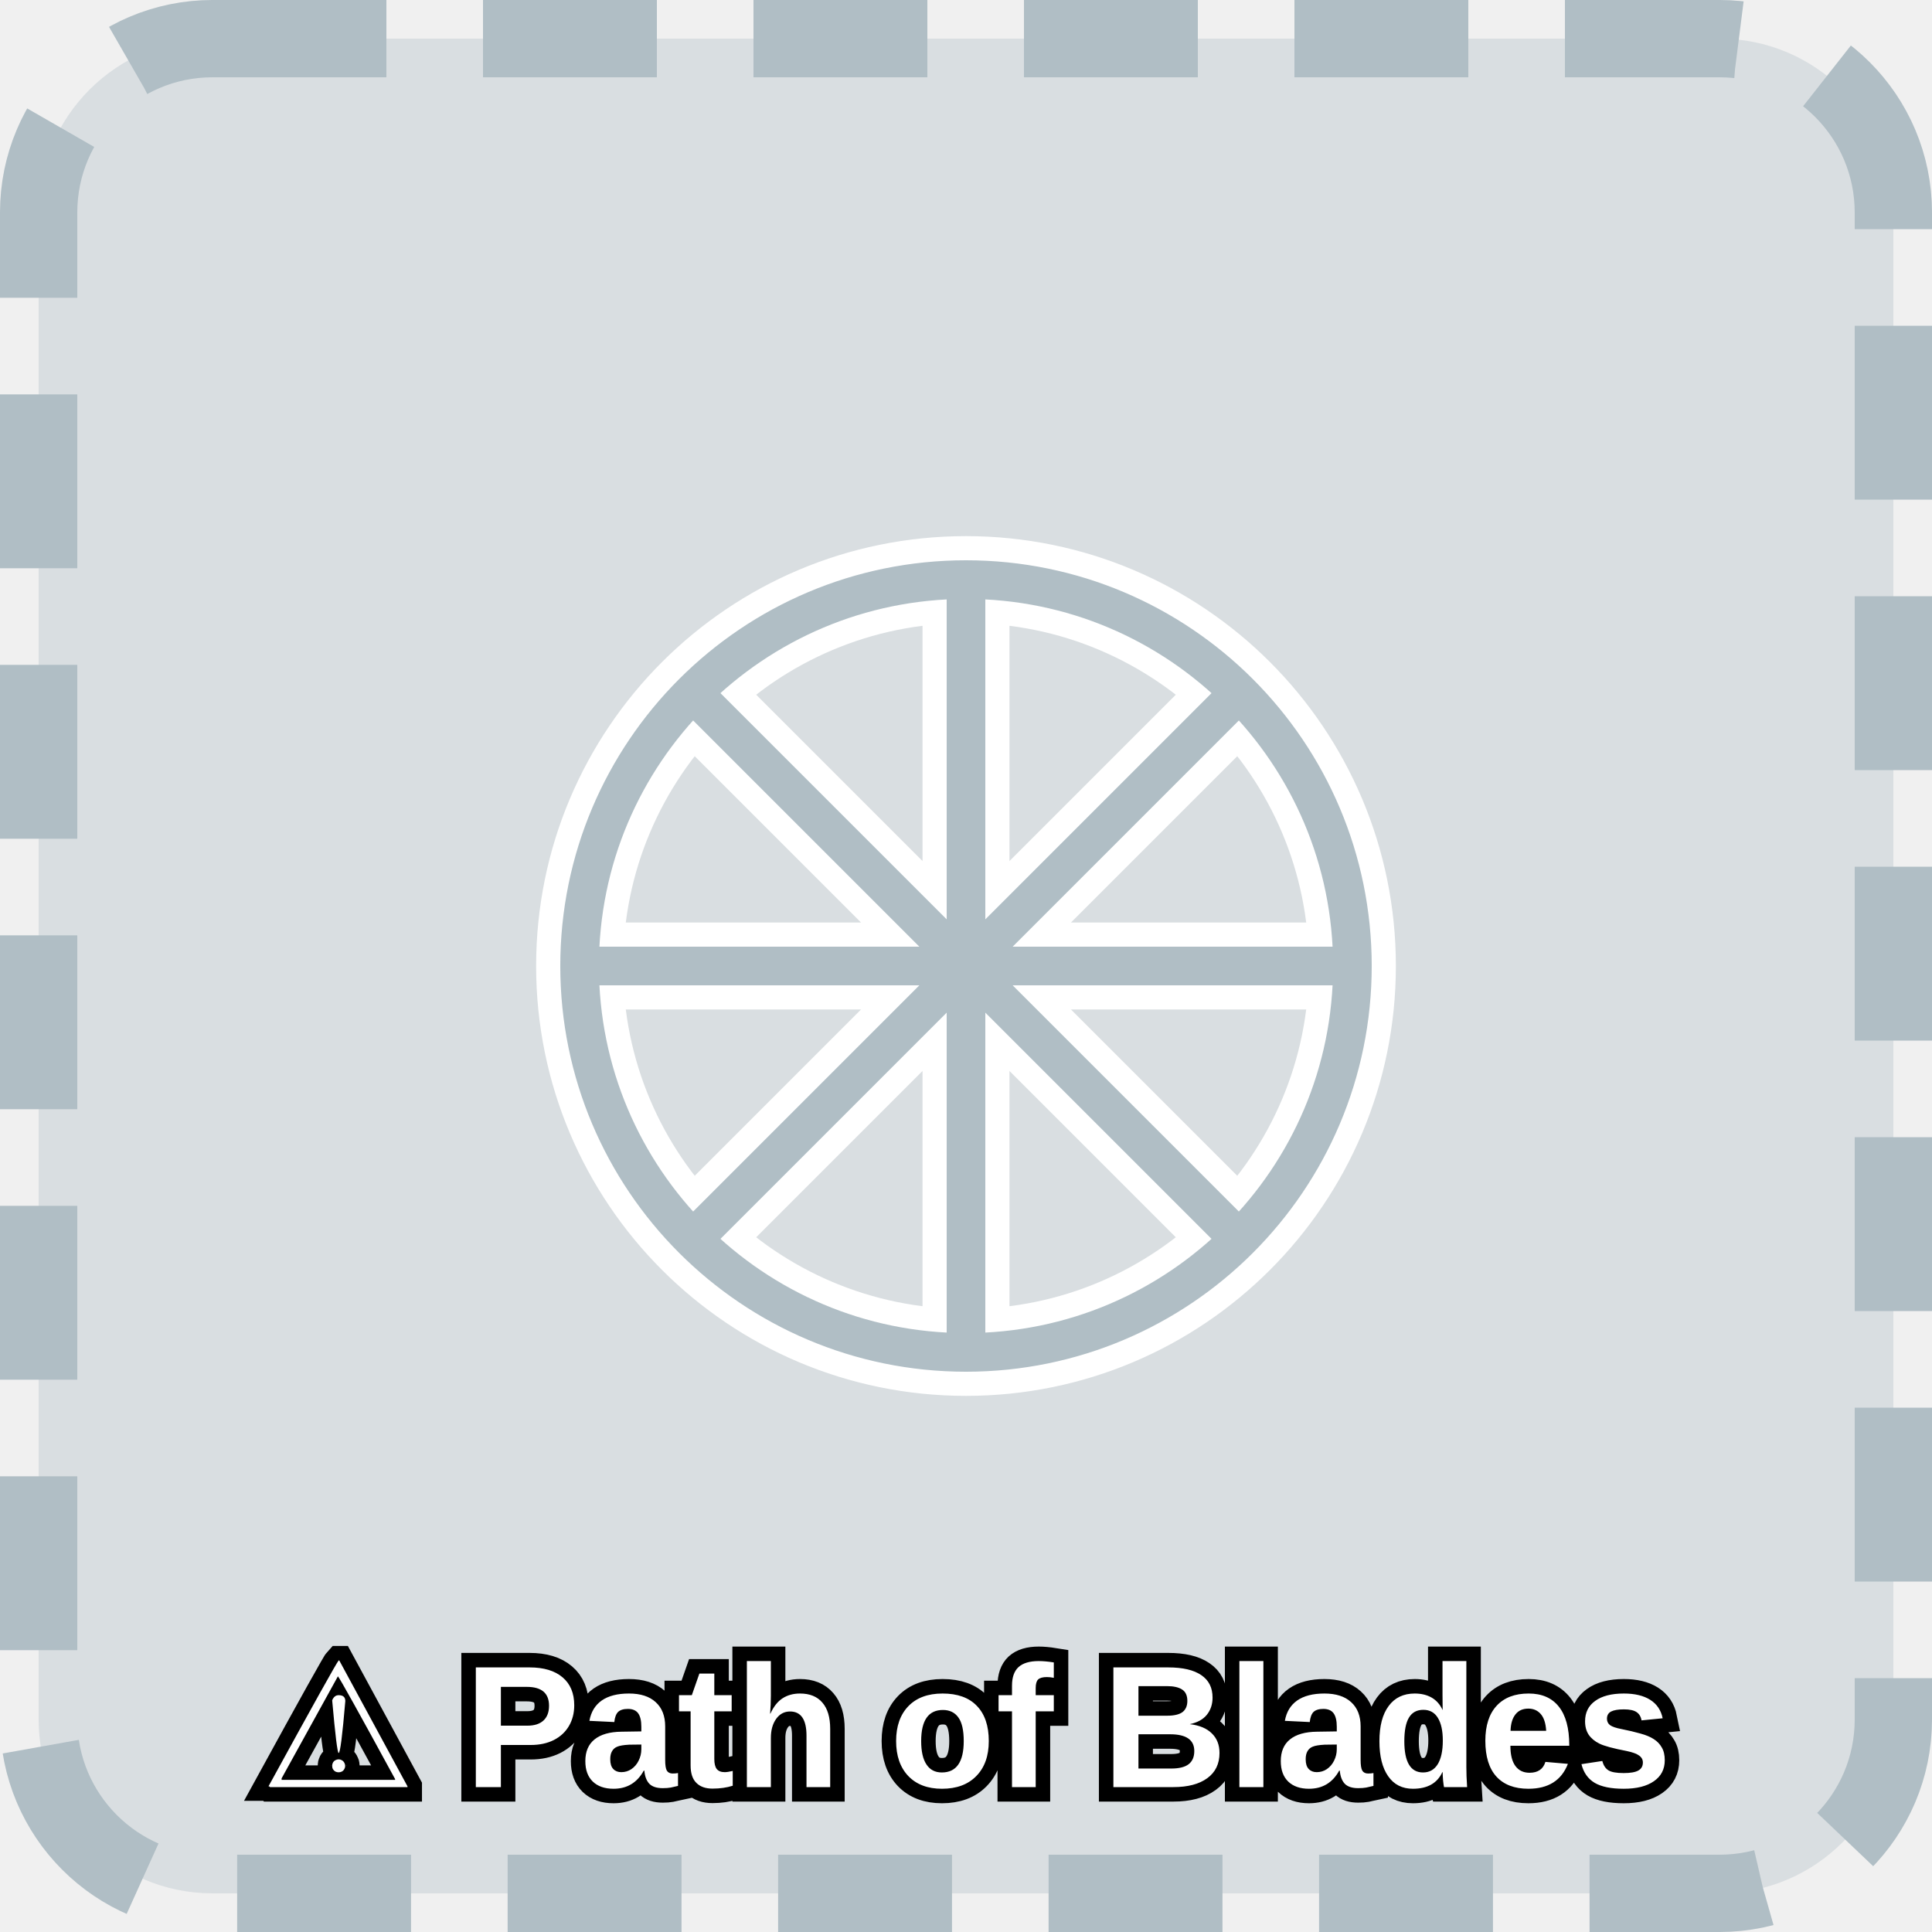
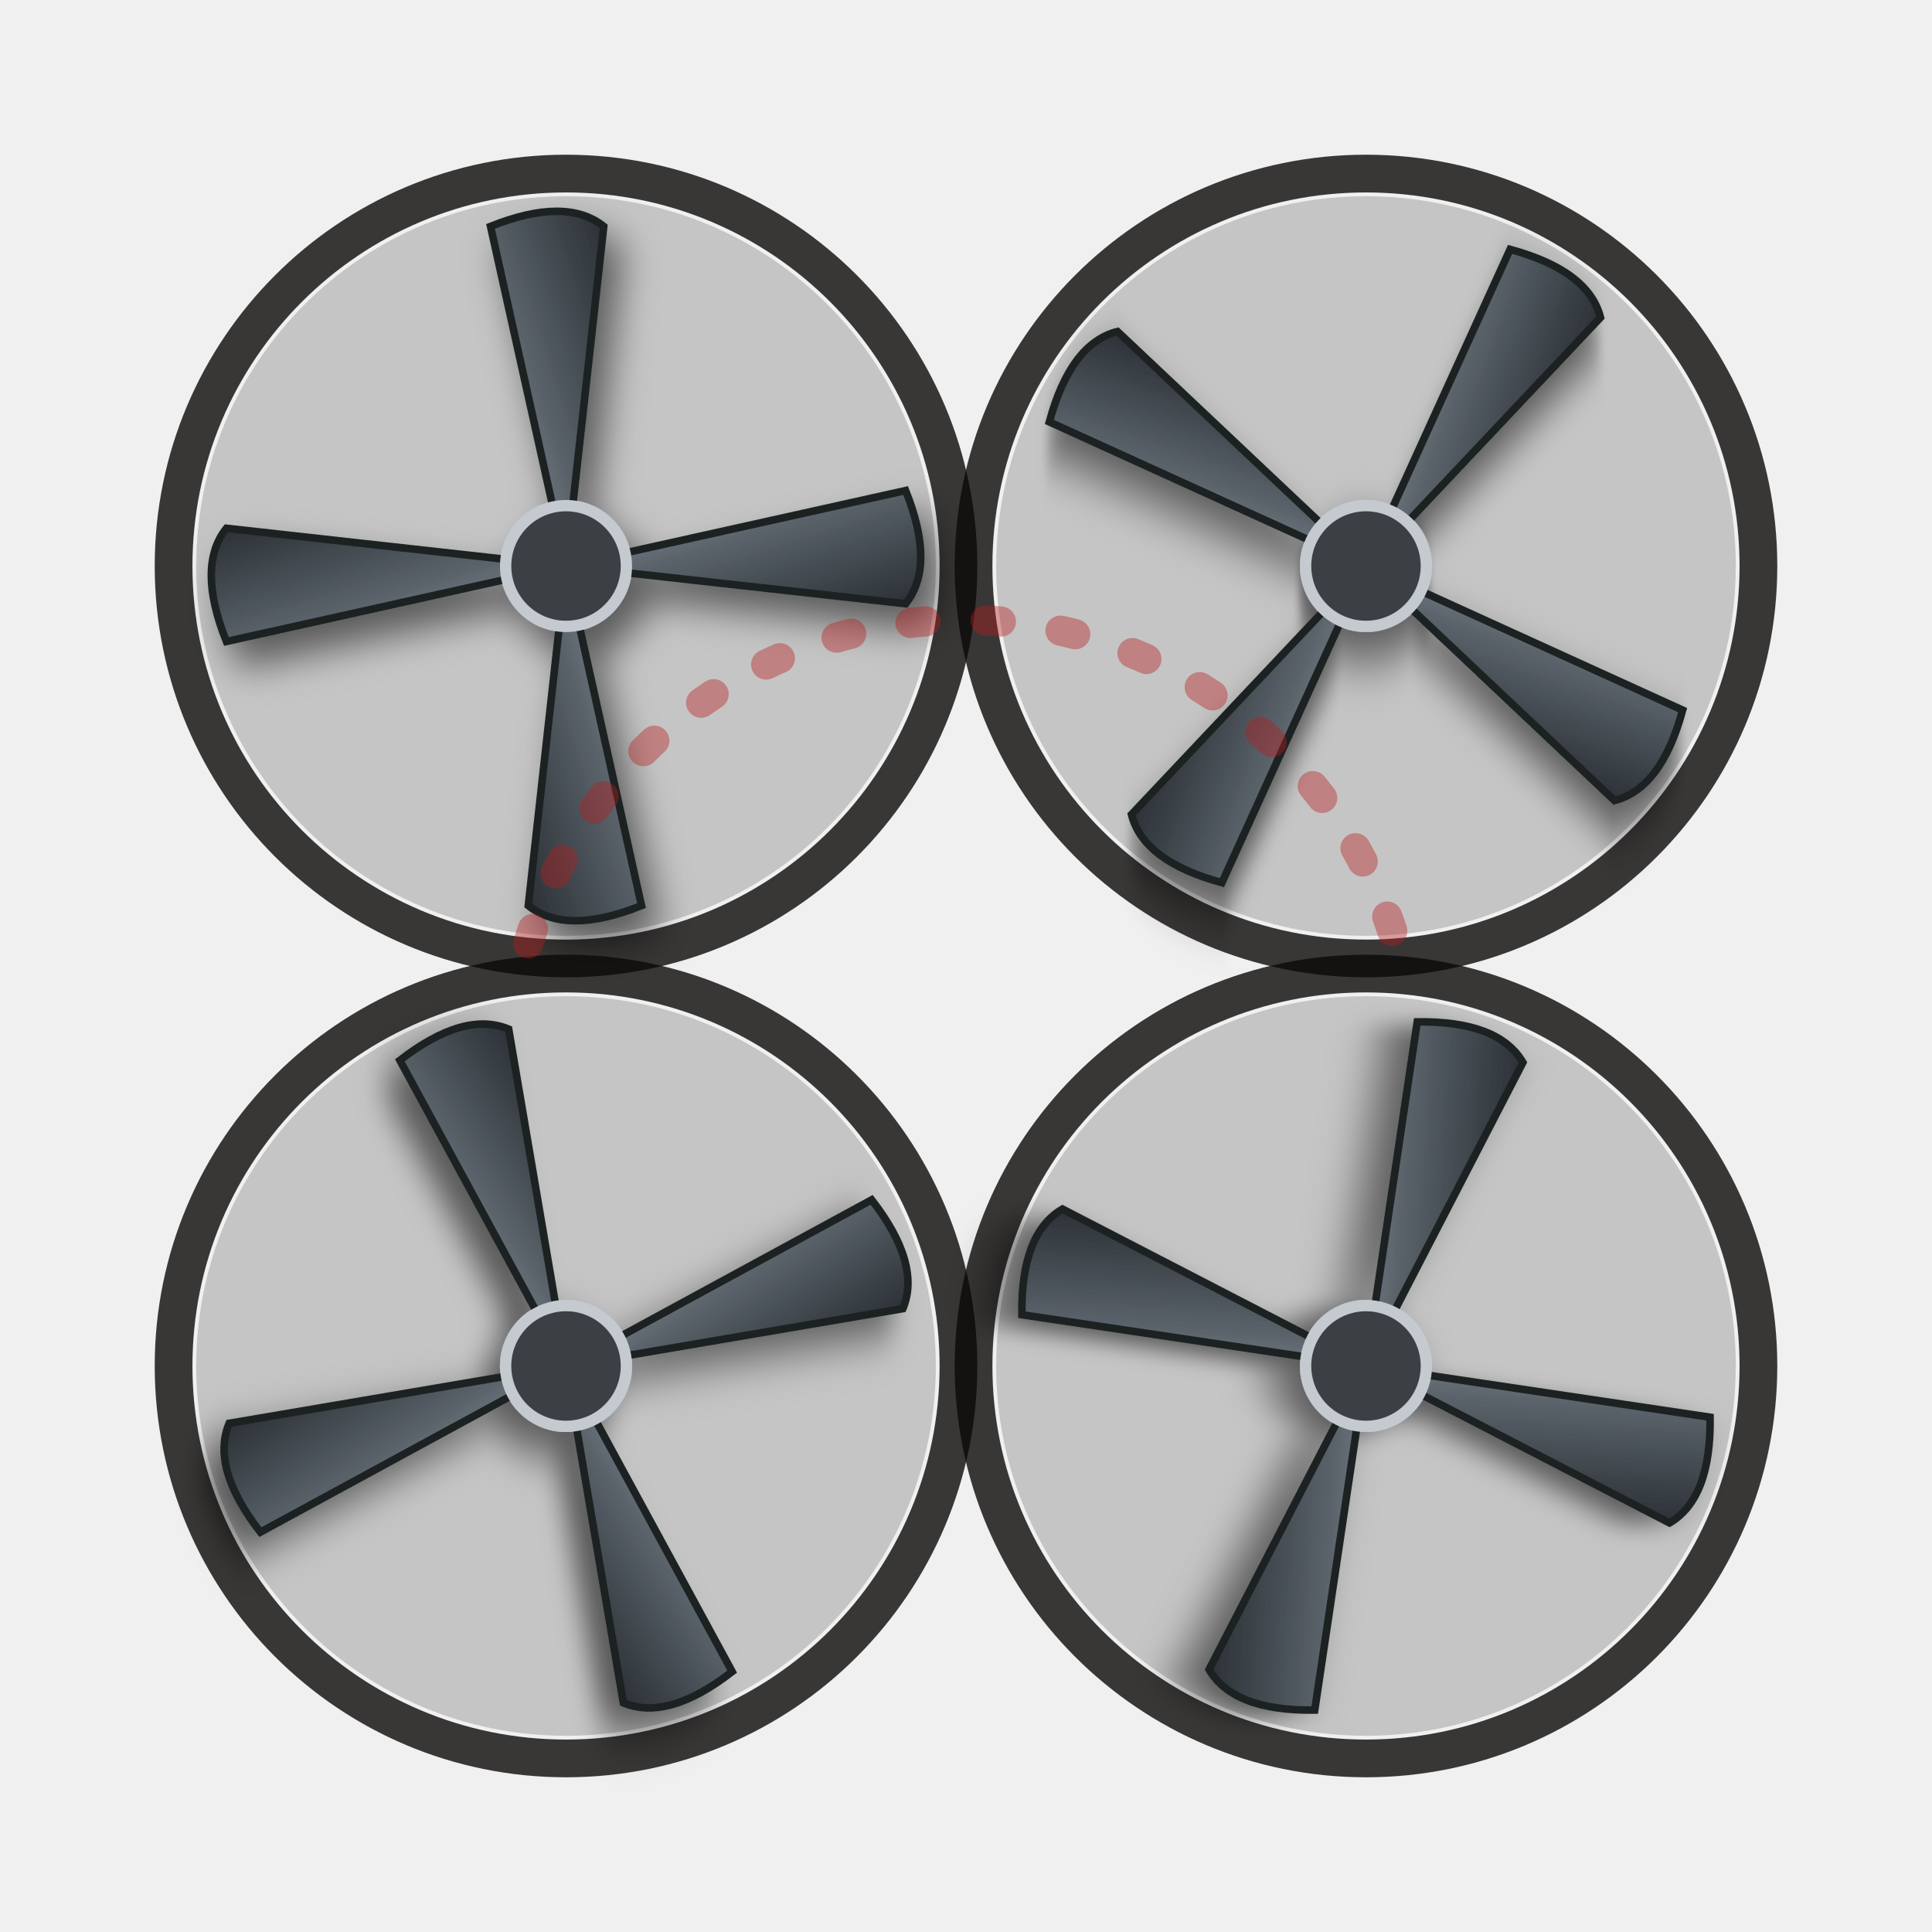
- <svg xmlns="http://www.w3.org/2000/svg" width="200" height="200" viewBox="0 0 200 200">
-   <rect x="4" y="4" width="192" height="192" rx="18" fill="#b0bec5" fill-opacity="0.35" stroke="#b0bec5" stroke-width="8" stroke-dasharray="18 10" />
-   <path d="M100 100 m-40 0 a40 40 0 1 0 80 0 a40 40 0 1 0-80 0 M100 60 v80 M60 100 h80 M72 72 l56 56 M128 72 l-56 56" fill="none" stroke="#ffffff" stroke-width="9" stroke-linecap="round" stroke-linejoin="round" />
-   <path d="M100 100 m-40 0 a40 40 0 1 0 80 0 a40 40 0 1 0-80 0 M100 60 v80 M60 100 h80 M72 72 l56 56 M128 72 l-56 56" fill="none" stroke="#b0bec5" stroke-width="4" stroke-linecap="round" stroke-linejoin="round" />
-   <text x="100" y="185" font-family="Arial, Helvetica, sans-serif" font-size="18" font-weight="700" fill="#ffffff" stroke="#000000" stroke-width="3" paint-order="stroke" text-anchor="middle">⚠ Path of Blades</text>
+ <svg xmlns="http://www.w3.org/2000/svg" width="512" height="512" viewBox="0 0 512 512">
+   <defs>
+     <radialGradient id="hole" cx="50%" cy="50%" r="60%">
+       <stop offset="0" stop-color="#050404" />
+       <stop offset="0.6" stop-color="#110d0b" />
+       <stop offset="1" stop-color="#2c241e" />
+     </radialGradient>
+     <linearGradient id="iron" x1="0" y1="0" x2="1" y2="1">
+       <stop offset="0" stop-color="#9aa3ab" />
+       <stop offset="0.45" stop-color="#5b636b" />
+       <stop offset="1" stop-color="#2a2f34" />
+     </linearGradient>
+     <linearGradient id="rust" x1="0" y1="0" x2="1" y2="1">
+       <stop offset="0" stop-color="#8f8a84" />
+       <stop offset="0.5" stop-color="#5e5048" />
+       <stop offset="1" stop-color="#3a2a22" />
+     </linearGradient>
+     <linearGradient id="wood" x1="0" y1="0" x2="0" y2="1">
+       <stop offset="0" stop-color="#a87444" />
+       <stop offset="1" stop-color="#6b4220" />
+     </linearGradient>
+     <linearGradient id="woodH" x1="0" y1="0" x2="1" y2="0">
+       <stop offset="0" stop-color="#a87444" />
+       <stop offset="1" stop-color="#6b4220" />
+     </linearGradient>
+     <linearGradient id="stone" x1="0" y1="0" x2="1" y2="1">
+       <stop offset="0" stop-color="#b3ada2" />
+       <stop offset="1" stop-color="#6f695f" />
+     </linearGradient>
+     <linearGradient id="slab" x1="0" y1="0" x2="1" y2="1">
+       <stop offset="0" stop-color="#a49d91" />
+       <stop offset="1" stop-color="#7b7469" />
+     </linearGradient>
+     <radialGradient id="ball" cx="35%" cy="32%" r="70%">
+       <stop offset="0" stop-color="#d8d2c6" />
+       <stop offset="0.5" stop-color="#8f887c" />
+       <stop offset="1" stop-color="#3b362f" />
+     </radialGradient>
+     <radialGradient id="steelBall" cx="35%" cy="30%" r="72%">
+       <stop offset="0" stop-color="#f4f7fa" />
+       <stop offset="0.35" stop-color="#9aa4ad" />
+       <stop offset="1" stop-color="#1e2328" />
+     </radialGradient>
+     <radialGradient id="spike" cx="40%" cy="38%" r="60%">
+       <stop offset="0" stop-color="#e6e2da" />
+       <stop offset="0.4" stop-color="#8c8478" />
+       <stop offset="1" stop-color="#2a2622" />
+     </radialGradient>
+     <radialGradient id="silver" cx="40%" cy="35%" r="70%">
+       <stop offset="0" stop-color="#ffffff" />
+       <stop offset="0.5" stop-color="#c3c9cf" />
+       <stop offset="1" stop-color="#6c747c" />
+     </radialGradient>
+     <radialGradient id="ruby" cx="40%" cy="35%" r="65%">
+       <stop offset="0" stop-color="#ff8a8a" />
+       <stop offset="1" stop-color="#8a0010" />
+     </radialGradient>
+     <filter id="rough" x="-10%" y="-10%" width="120%" height="120%">
+       <feTurbulence type="fractalNoise" baseFrequency="0.035" numOctaves="3" seed="7" />
+       <feDisplacementMap in="SourceGraphic" scale="14" />
+     </filter>
+     <filter id="rough2" x="-10%" y="-10%" width="120%" height="120%">
+       <feTurbulence type="fractalNoise" baseFrequency="0.08" numOctaves="2" seed="2" />
+       <feDisplacementMap in="SourceGraphic" scale="6" />
+     </filter>
+     <filter id="grain" x="0" y="0" width="100%" height="100%">
+       <feTurbulence type="fractalNoise" baseFrequency="0.9" numOctaves="2" seed="5" result="n" />
+       <feColorMatrix in="n" type="matrix" values="0 0 0 0 0  0 0 0 0 0  0 0 0 0 0  0 0 0 0.35 0" result="a" />
+       <feComposite in="a" in2="SourceGraphic" operator="in" result="g" />
+       <feMerge>
+         <feMergeNode in="SourceGraphic" />
+         <feMergeNode in="g" />
+       </feMerge>
+     </filter>
+     <filter id="shadow" x="-20%" y="-20%" width="140%" height="140%">
+       <feDropShadow dx="4" dy="6" stdDeviation="5" flood-color="#000" flood-opacity="0.55" />
+     </filter>
+     <filter id="glow" x="-50%" y="-50%" width="200%" height="200%">
+       <feGaussianBlur stdDeviation="6" result="b" />
+       <feMerge>
+         <feMergeNode in="b" />
+         <feMergeNode in="b" />
+         <feMergeNode in="SourceGraphic" />
+       </feMerge>
+     </filter>
+     <filter id="blur8">
+       <feGaussianBlur stdDeviation="8" />
+     </filter>
+     <filter id="blur3">
+       <feGaussianBlur stdDeviation="3" />
+     </filter>
+     <radialGradient id="fadeMask" cx="50%" cy="50%" r="50%">
+       <stop offset="0.55" stop-color="#fff" />
+       <stop offset="1" stop-color="#000" />
+     </radialGradient>
+     <mask id="fade">
+       <rect width="512" height="512" fill="url(#fadeMask)" />
+     </mask>
+   </defs>
+   <circle cx="150" cy="150" r="104" fill="none" stroke="#0b0908" stroke-width="10" opacity="0.8" />
+   <circle cx="150" cy="150" r="98" fill="#000" opacity="0.18" />
+   <g transform="rotate(0 150 150)" filter="url(#shadow)">
+     <path d="M150 150 L240 130 Q248 150 240 160Z" fill="url(#iron)" stroke="#1d2024" stroke-width="2" transform="rotate(0 150 150)" />
+     <path d="M150 150 L240 130 Q248 150 240 160Z" fill="url(#iron)" stroke="#1d2024" stroke-width="2" transform="rotate(90 150 150)" />
+     <path d="M150 150 L240 130 Q248 150 240 160Z" fill="url(#iron)" stroke="#1d2024" stroke-width="2" transform="rotate(180 150 150)" />
+     <path d="M150 150 L240 130 Q248 150 240 160Z" fill="url(#iron)" stroke="#1d2024" stroke-width="2" transform="rotate(270 150 150)" />
+     <circle cx="150" cy="150" r="16" fill="#3b3f44" stroke="#c4cad0" stroke-width="3" />
+   </g>
+   <circle cx="362" cy="150" r="104" fill="none" stroke="#0b0908" stroke-width="10" opacity="0.8" />
+   <circle cx="362" cy="150" r="98" fill="#000" opacity="0.18" />
+   <g transform="rotate(37 362 150)" filter="url(#shadow)">
+     <path d="M362 150 L452 130 Q460 150 452 160Z" fill="url(#iron)" stroke="#1d2024" stroke-width="2" transform="rotate(0 362 150)" />
+     <path d="M362 150 L452 130 Q460 150 452 160Z" fill="url(#iron)" stroke="#1d2024" stroke-width="2" transform="rotate(90 362 150)" />
+     <path d="M362 150 L452 130 Q460 150 452 160Z" fill="url(#iron)" stroke="#1d2024" stroke-width="2" transform="rotate(180 362 150)" />
+     <path d="M362 150 L452 130 Q460 150 452 160Z" fill="url(#iron)" stroke="#1d2024" stroke-width="2" transform="rotate(270 362 150)" />
+     <circle cx="362" cy="150" r="16" fill="#3b3f44" stroke="#c4cad0" stroke-width="3" />
+   </g>
+   <circle cx="150" cy="362" r="104" fill="none" stroke="#0b0908" stroke-width="10" opacity="0.8" />
+   <circle cx="150" cy="362" r="98" fill="#000" opacity="0.18" />
+   <g transform="rotate(74 150 362)" filter="url(#shadow)">
+     <path d="M150 362 L240 342 Q248 362 240 372Z" fill="url(#iron)" stroke="#1d2024" stroke-width="2" transform="rotate(0 150 362)" />
+     <path d="M150 362 L240 342 Q248 362 240 372Z" fill="url(#iron)" stroke="#1d2024" stroke-width="2" transform="rotate(90 150 362)" />
+     <path d="M150 362 L240 342 Q248 362 240 372Z" fill="url(#iron)" stroke="#1d2024" stroke-width="2" transform="rotate(180 150 362)" />
+     <path d="M150 362 L240 342 Q248 362 240 372Z" fill="url(#iron)" stroke="#1d2024" stroke-width="2" transform="rotate(270 150 362)" />
+     <circle cx="150" cy="362" r="16" fill="#3b3f44" stroke="#c4cad0" stroke-width="3" />
+   </g>
+   <circle cx="362" cy="362" r="104" fill="none" stroke="#0b0908" stroke-width="10" opacity="0.8" />
+   <circle cx="362" cy="362" r="98" fill="#000" opacity="0.18" />
+   <g transform="rotate(111 362 362)" filter="url(#shadow)">
+     <path d="M362 362 L452 342 Q460 362 452 372Z" fill="url(#iron)" stroke="#1d2024" stroke-width="2" transform="rotate(0 362 362)" />
+     <path d="M362 362 L452 342 Q460 362 452 372Z" fill="url(#iron)" stroke="#1d2024" stroke-width="2" transform="rotate(90 362 362)" />
+     <path d="M362 362 L452 342 Q460 362 452 372Z" fill="url(#iron)" stroke="#1d2024" stroke-width="2" transform="rotate(180 362 362)" />
+     <path d="M362 362 L452 342 Q460 362 452 372Z" fill="url(#iron)" stroke="#1d2024" stroke-width="2" transform="rotate(270 362 362)" />
+     <circle cx="362" cy="362" r="16" fill="#3b3f44" stroke="#c4cad0" stroke-width="3" />
+   </g>
+   <path d="M140 250 a120 120 0 0 1 230 0" fill="none" stroke="#b71c1c" stroke-opacity="0.4" stroke-width="8" stroke-dasharray="4 16" stroke-linecap="round" />
</svg>
